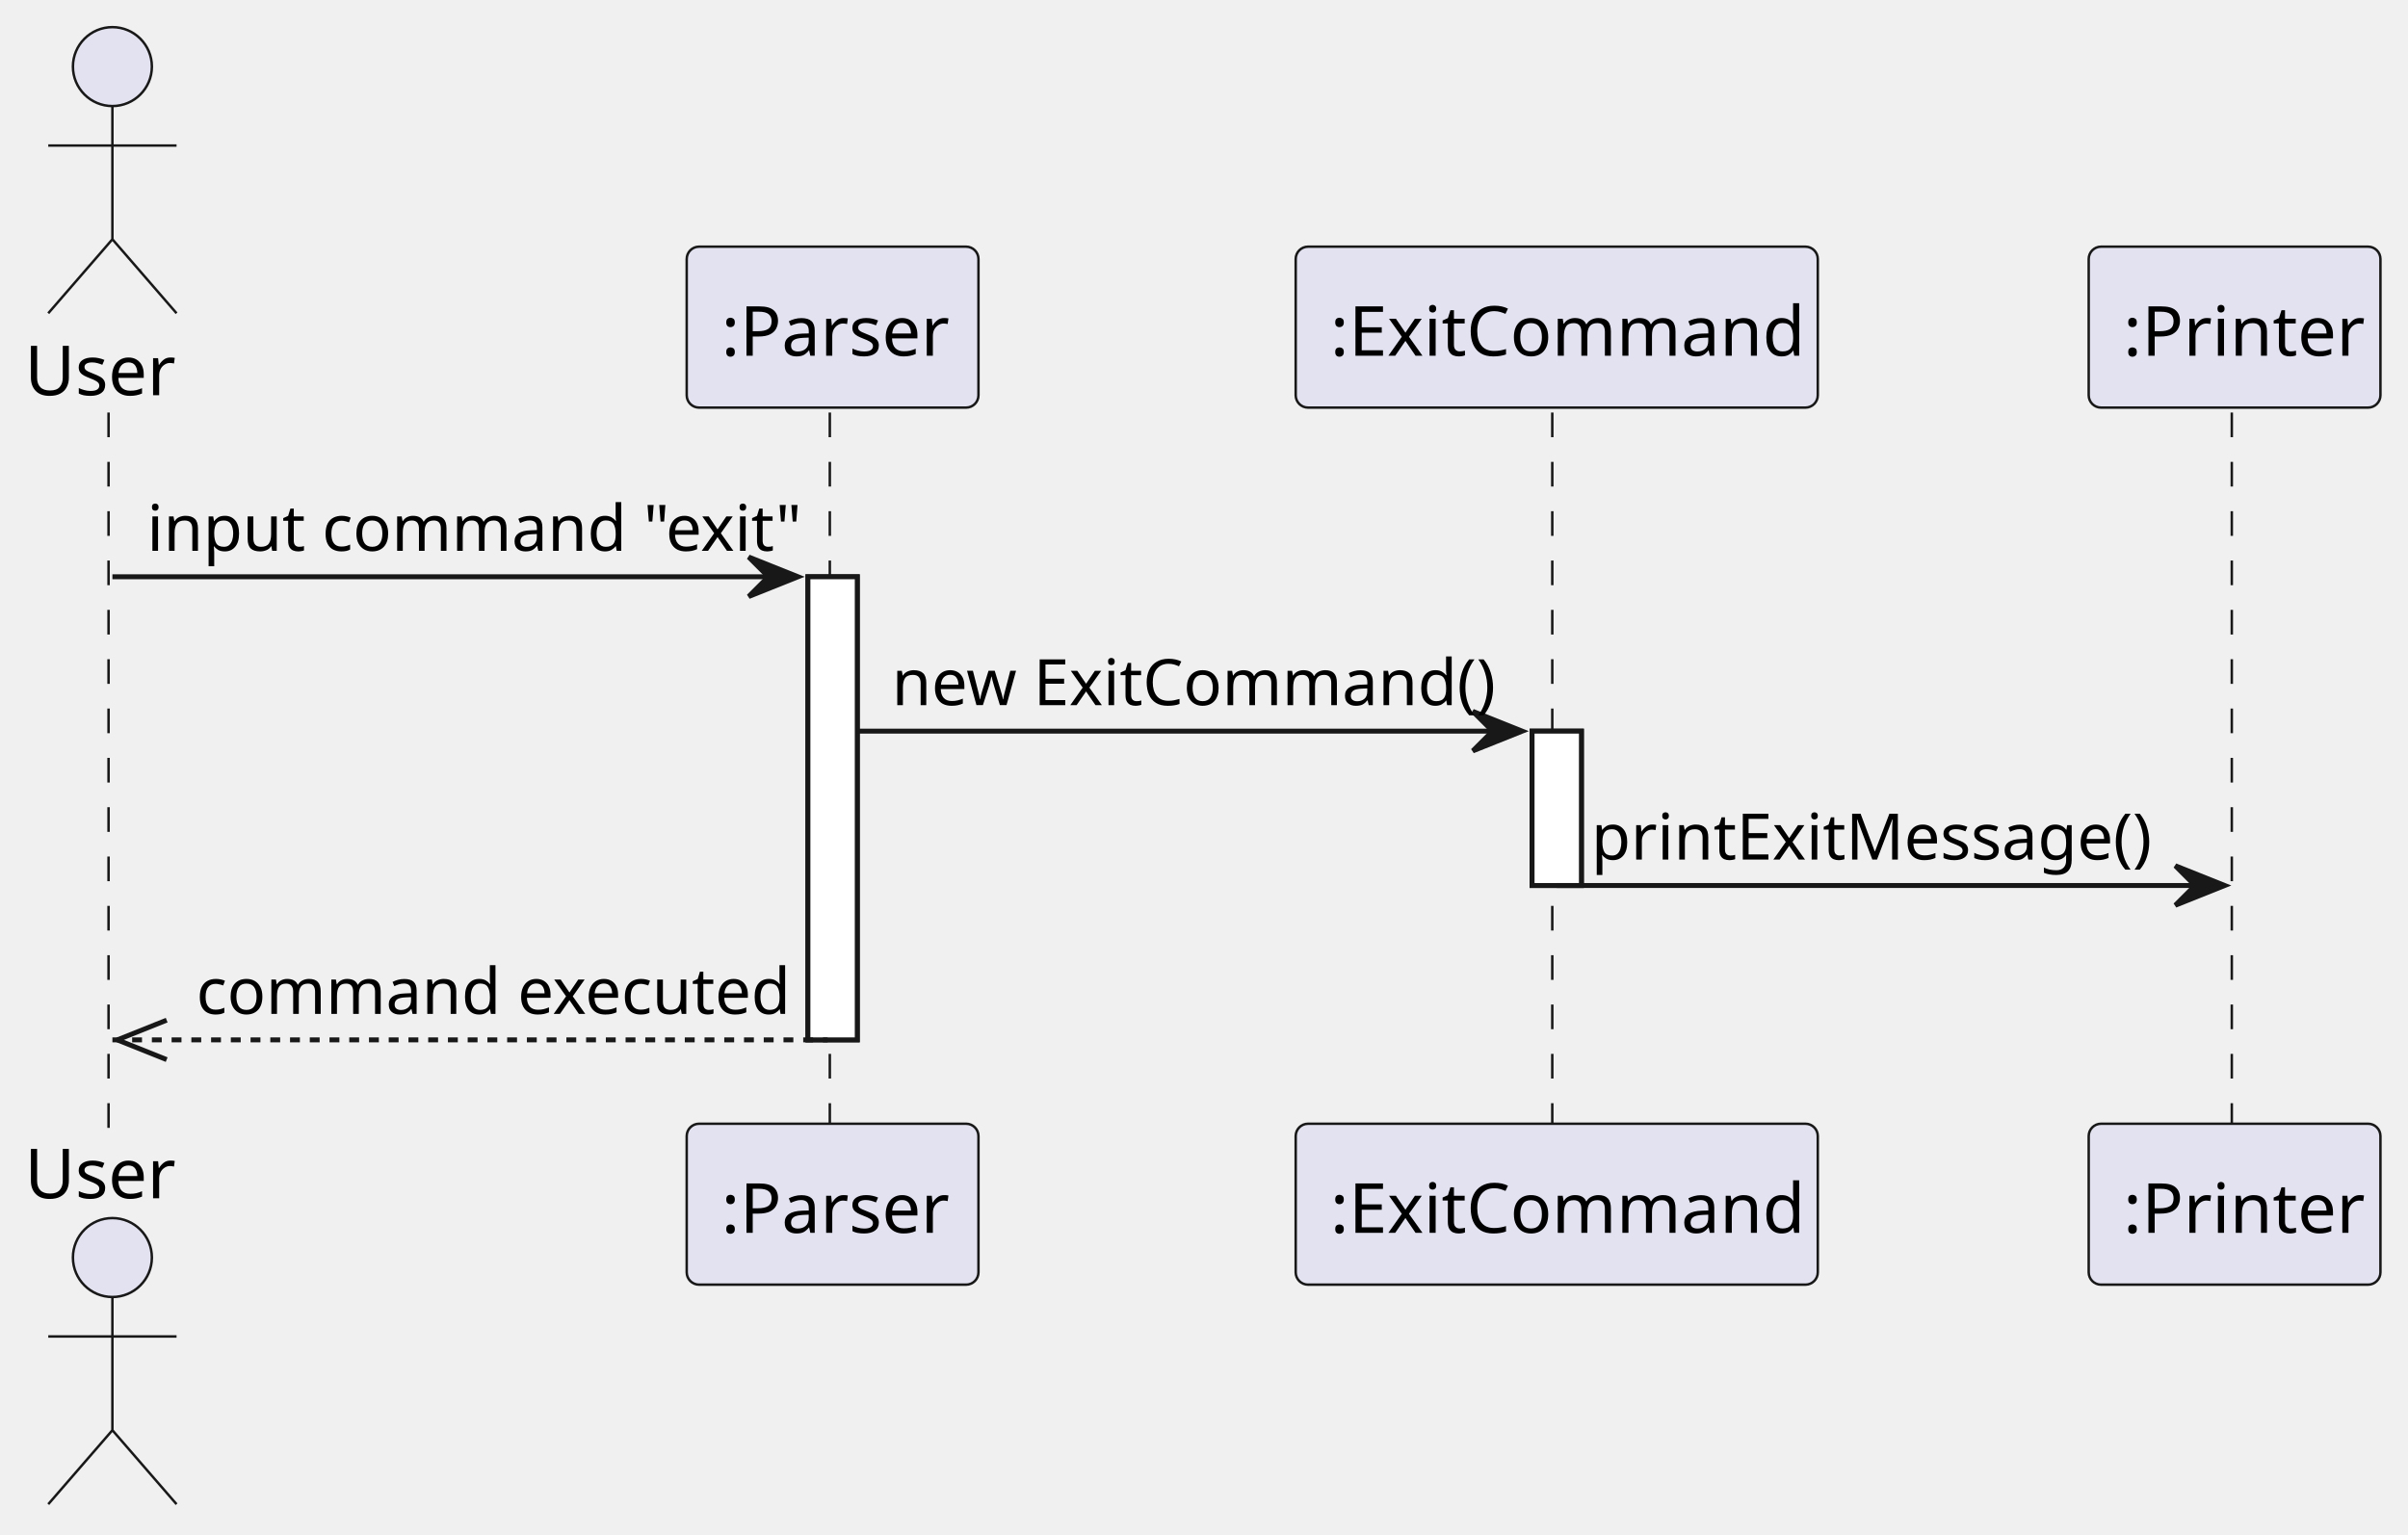
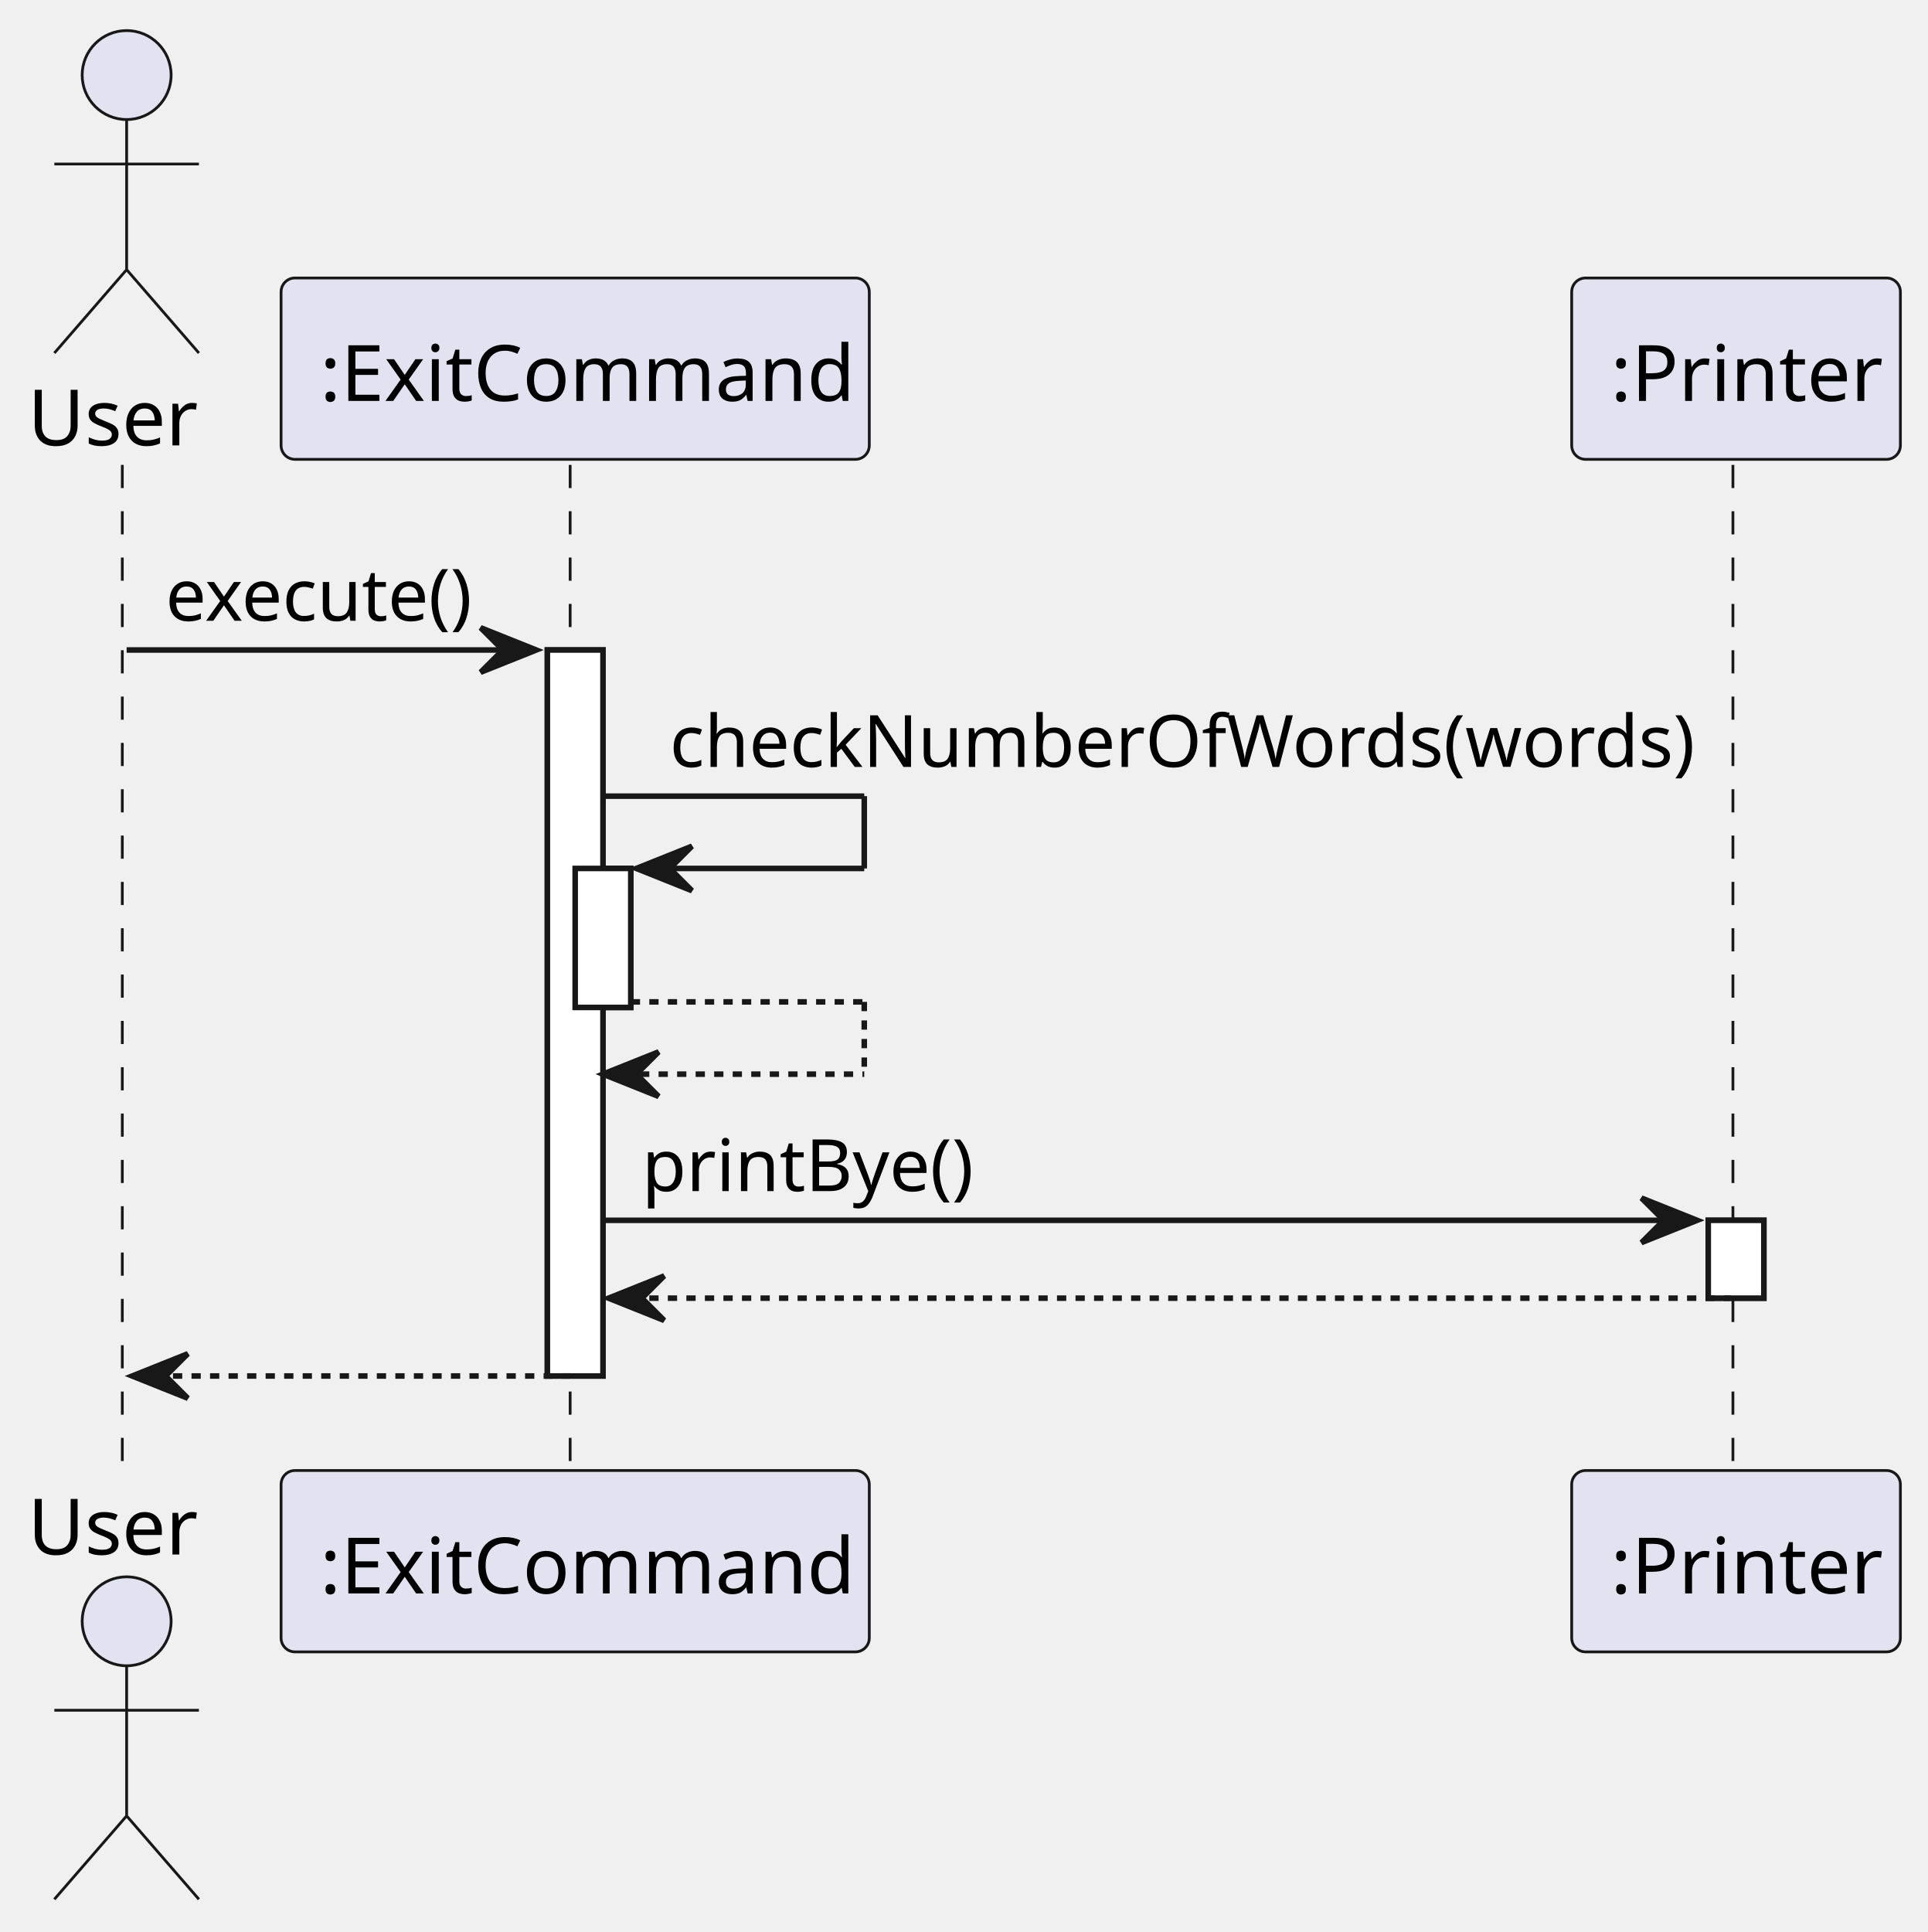
- <svg xmlns="http://www.w3.org/2000/svg" contentStyleType="text/css" height="311px" preserveAspectRatio="none" style="width:488px;height:311px;background:#FFFFFF;" version="1.1" viewBox="0 0 488 311" width="488px" zoomAndPan="magnify">
+ <svg xmlns="http://www.w3.org/2000/svg" contentStyleType="text/css" height="417.6px" preserveAspectRatio="none" style="width:416px;height:417px;background:#FFFFFF;" version="1.1" viewBox="0 0 416 417" width="416.4px" zoomAndPan="magnify">
  <defs />
  <g>
-     <rect fill="#FFFFFF" height="93.873" style="stroke:#181818;stroke-width:1.0;" width="10" x="163.731" y="116.912" />
-     <rect fill="#FFFFFF" height="31.291" style="stroke:#181818;stroke-width:1.0;" width="10" x="310.486" y="148.203" />
-     <line style="stroke:#181818;stroke-width:0.5;stroke-dasharray:5.0,5.0;" x1="22" x2="22" y1="83.621" y2="228.785" />
-     <line style="stroke:#181818;stroke-width:0.5;stroke-dasharray:5.0,5.0;" x1="168.168" x2="168.168" y1="83.621" y2="228.785" />
-     <line style="stroke:#181818;stroke-width:0.5;stroke-dasharray:5.0,5.0;" x1="314.582" x2="314.582" y1="83.621" y2="228.785" />
-     <line style="stroke:#181818;stroke-width:0.5;stroke-dasharray:5.0,5.0;" x1="452.291" x2="452.291" y1="83.621" y2="228.785" />
-     <text fill="#000000" font-family="sans-serif" font-size="14" lengthAdjust="spacing" textLength="29.559" x="5" y="80.107">User</text>
-     <ellipse cx="22.779" cy="13.5" fill="#E2E2F0" rx="8" ry="8" style="stroke:#181818;stroke-width:0.5;" />
-     <path d="M22.779,21.5 L22.779,48.5 M9.779,29.5 L35.779,29.5 M22.779,48.5 L9.779,63.5 M22.779,48.5 L35.779,63.5 " fill="none" style="stroke:#181818;stroke-width:0.5;" />
-     <text fill="#000000" font-family="sans-serif" font-size="14" lengthAdjust="spacing" textLength="29.559" x="5" y="242.893">User</text>
-     <ellipse cx="22.779" cy="254.906" fill="#E2E2F0" rx="8" ry="8" style="stroke:#181818;stroke-width:0.5;" />
-     <path d="M22.779,262.906 L22.779,289.906 M9.779,270.906 L35.779,270.906 M22.779,289.906 L9.779,304.906 M22.779,289.906 L35.779,304.906 " fill="none" style="stroke:#181818;stroke-width:0.5;" />
-     <rect fill="#E2E2F0" height="32.621" rx="2.5" ry="2.5" style="stroke:#181818;stroke-width:0.5;" width="59.124" x="139.168" y="50" />
-     <text fill="#000000" font-family="sans-serif" font-size="14" lengthAdjust="spacing" textLength="45.124" x="146.168" y="72.107">:Parser</text>
-     <rect fill="#E2E2F0" height="32.621" rx="2.5" ry="2.5" style="stroke:#181818;stroke-width:0.5;" width="59.124" x="139.168" y="227.785" />
-     <text fill="#000000" font-family="sans-serif" font-size="14" lengthAdjust="spacing" textLength="45.124" x="146.168" y="249.893">:Parser</text>
-     <rect fill="#E2E2F0" height="32.621" rx="2.5" ry="2.5" style="stroke:#181818;stroke-width:0.5;" width="105.807" x="262.582" y="50" />
-     <text fill="#000000" font-family="sans-serif" font-size="14" lengthAdjust="spacing" textLength="91.807" x="269.582" y="72.107">:ExitCommand</text>
-     <rect fill="#E2E2F0" height="32.621" rx="2.5" ry="2.5" style="stroke:#181818;stroke-width:0.5;" width="105.807" x="262.582" y="227.785" />
-     <text fill="#000000" font-family="sans-serif" font-size="14" lengthAdjust="spacing" textLength="91.807" x="269.582" y="249.893">:ExitCommand</text>
-     <rect fill="#E2E2F0" height="32.621" rx="2.5" ry="2.5" style="stroke:#181818;stroke-width:0.5;" width="59.124" x="423.291" y="50" />
-     <text fill="#000000" font-family="sans-serif" font-size="14" lengthAdjust="spacing" textLength="45.124" x="430.291" y="72.107">:Printer</text>
-     <rect fill="#E2E2F0" height="32.621" rx="2.5" ry="2.5" style="stroke:#181818;stroke-width:0.5;" width="59.124" x="423.291" y="227.785" />
-     <text fill="#000000" font-family="sans-serif" font-size="14" lengthAdjust="spacing" textLength="45.124" x="430.291" y="249.893">:Printer</text>
-     <rect fill="#FFFFFF" height="93.873" style="stroke:#181818;stroke-width:1.0;" width="10" x="163.731" y="116.912" />
-     <rect fill="#FFFFFF" height="31.291" style="stroke:#181818;stroke-width:1.0;" width="10" x="310.486" y="148.203" />
-     <polygon fill="#181818" points="151.731,112.912,161.731,116.912,151.731,120.912,155.731,116.912" style="stroke:#181818;stroke-width:1.0;" />
-     <line style="stroke:#181818;stroke-width:1.0;" x1="22.779" x2="157.731" y1="116.912" y2="116.912" />
-     <text fill="#000000" font-family="sans-serif" font-size="13" lengthAdjust="spacing" textLength="121.951" x="29.779" y="111.649">input command "exit"</text>
-     <polygon fill="#181818" points="298.486,144.203,308.486,148.203,298.486,152.203,302.486,148.203" style="stroke:#181818;stroke-width:1.0;" />
-     <line style="stroke:#181818;stroke-width:1.0;" x1="173.731" x2="304.486" y1="148.203" y2="148.203" />
-     <text fill="#000000" font-family="sans-serif" font-size="13" lengthAdjust="spacing" textLength="117.755" x="180.731" y="142.94">new ExitCommand()</text>
-     <polygon fill="#181818" points="440.853,175.494,450.853,179.494,440.853,183.494,444.853,179.494" style="stroke:#181818;stroke-width:1.0;" />
-     <line style="stroke:#181818;stroke-width:1.0;" x1="315.486" x2="446.853" y1="179.494" y2="179.494" />
-     <text fill="#000000" font-family="sans-serif" font-size="13" lengthAdjust="spacing" textLength="108.367" x="322.486" y="174.231">printExitMessage()</text>
-     <line style="stroke:#181818;stroke-width:1.0;" x1="23.779" x2="33.779" y1="210.785" y2="206.785" />
-     <line style="stroke:#181818;stroke-width:1.0;" x1="23.779" x2="33.779" y1="210.785" y2="214.785" />
-     <line style="stroke:#181818;stroke-width:1.0;stroke-dasharray:2.0,2.0;" x1="22.779" x2="167.731" y1="210.785" y2="210.785" />
-     <text fill="#000000" font-family="sans-serif" font-size="13" lengthAdjust="spacing" textLength="113.452" x="39.779" y="205.523">command executed</text>
+     <rect fill="#FFFFFF" height="156.698" style="stroke:#181818;stroke-width:1.2;" width="12" x="118.154" y="140.294" />
+     <rect fill="#FFFFFF" height="30" style="stroke:#181818;stroke-width:1.2;" width="12" x="124.154" y="187.444" />
+     <rect fill="#FFFFFF" height="16.8" style="stroke:#181818;stroke-width:1.2;" width="12" x="368.732" y="263.393" />
+     <line style="stroke:#181818;stroke-width:0.6;stroke-dasharray:5.0,5.0;" x1="26.4" x2="26.4" y1="100.345" y2="318.593" />
+     <line style="stroke:#181818;stroke-width:0.6;stroke-dasharray:5.0,5.0;" x1="123.07" x2="123.07" y1="100.345" y2="318.593" />
+     <line style="stroke:#181818;stroke-width:0.6;stroke-dasharray:5.0,5.0;" x1="374.057" x2="374.057" y1="100.345" y2="318.593" />
+     <text fill="#000000" font-family="sans-serif" font-size="16.8" lengthAdjust="spacing" textLength="35.47" x="6" y="96.129">User</text>
+     <ellipse cx="27.335" cy="16.2" fill="#E2E2F0" rx="9.6" ry="9.6" style="stroke:#181818;stroke-width:0.6;" />
+     <path d="M27.335,25.8 L27.335,58.2 M11.735,35.4 L42.935,35.4 M27.335,58.2 L11.735,76.2 M27.335,58.2 L42.935,76.2 " fill="none" style="stroke:#181818;stroke-width:0.6;" />
+     <text fill="#000000" font-family="sans-serif" font-size="16.8" lengthAdjust="spacing" textLength="35.47" x="6" y="335.522">User</text>
+     <ellipse cx="27.335" cy="349.938" fill="#E2E2F0" rx="9.6" ry="9.6" style="stroke:#181818;stroke-width:0.6;" />
+     <path d="M27.335,359.538 L27.335,391.938 M11.735,369.138 L42.935,369.138 M27.335,391.938 L11.735,409.938 M27.335,391.938 L42.935,409.938 " fill="none" style="stroke:#181818;stroke-width:0.6;" />
+     <rect fill="#E2E2F0" height="39.145" rx="3" ry="3" style="stroke:#181818;stroke-width:0.6;" width="126.968" x="60.67" y="60" />
+     <text fill="#000000" font-family="sans-serif" font-size="16.8" lengthAdjust="spacing" textLength="110.168" x="69.07" y="86.529">:ExitCommand</text>
+     <rect fill="#E2E2F0" height="39.145" rx="3" ry="3" style="stroke:#181818;stroke-width:0.6;" width="126.968" x="60.67" y="317.393" />
+     <text fill="#000000" font-family="sans-serif" font-size="16.8" lengthAdjust="spacing" textLength="110.168" x="69.07" y="343.922">:ExitCommand</text>
+     <rect fill="#E2E2F0" height="39.145" rx="3" ry="3" style="stroke:#181818;stroke-width:0.6;" width="70.949" x="339.257" y="60" />
+     <text fill="#000000" font-family="sans-serif" font-size="16.8" lengthAdjust="spacing" textLength="54.149" x="347.657" y="86.529">:Printer</text>
+     <rect fill="#E2E2F0" height="39.145" rx="3" ry="3" style="stroke:#181818;stroke-width:0.6;" width="70.949" x="339.257" y="317.393" />
+     <text fill="#000000" font-family="sans-serif" font-size="16.8" lengthAdjust="spacing" textLength="54.149" x="347.657" y="343.922">:Printer</text>
+     <rect fill="#FFFFFF" height="156.698" style="stroke:#181818;stroke-width:1.2;" width="12" x="118.154" y="140.294" />
+     <rect fill="#FFFFFF" height="30" style="stroke:#181818;stroke-width:1.2;" width="12" x="124.154" y="187.444" />
+     <rect fill="#FFFFFF" height="16.8" style="stroke:#181818;stroke-width:1.2;" width="12" x="368.732" y="263.393" />
+     <polygon fill="#181818" points="103.754,135.494,115.754,140.294,103.754,145.095,108.554,140.294" style="stroke:#181818;stroke-width:1.2;" />
+     <line style="stroke:#181818;stroke-width:1.2;" x1="27.335" x2="110.954" y1="140.294" y2="140.294" />
+     <text fill="#000000" font-family="sans-serif" font-size="15.6" lengthAdjust="spacing" textLength="65.028" x="35.735" y="133.979">execute()</text>
+     <line style="stroke:#181818;stroke-width:1.2;" x1="130.154" x2="186.554" y1="171.844" y2="171.844" />
+     <line style="stroke:#181818;stroke-width:1.2;" x1="186.554" x2="186.554" y1="171.844" y2="187.444" />
+     <line style="stroke:#181818;stroke-width:1.2;" x1="137.354" x2="186.554" y1="187.444" y2="187.444" />
+     <polygon fill="#181818" points="149.354,182.644,137.354,187.444,149.354,192.244,144.554,187.444" style="stroke:#181818;stroke-width:1.2;" />
+     <text fill="#000000" font-family="sans-serif" font-size="15.6" lengthAdjust="spacing" textLength="209.777" x="144.554" y="165.529">checkNumberOfWords(words)</text>
+     <line style="stroke:#181818;stroke-width:1.2;stroke-dasharray:2.0,2.0;" x1="136.154" x2="186.554" y1="216.244" y2="216.244" />
+     <line style="stroke:#181818;stroke-width:1.2;stroke-dasharray:2.0,2.0;" x1="186.554" x2="186.554" y1="216.244" y2="231.844" />
+     <line style="stroke:#181818;stroke-width:1.2;stroke-dasharray:2.0,2.0;" x1="130.154" x2="186.554" y1="231.844" y2="231.844" />
+     <polygon fill="#181818" points="142.154,227.044,130.154,231.844,142.154,236.644,137.354,231.844" style="stroke:#181818;stroke-width:1.2;" />
+     <polygon fill="#181818" points="354.332,258.593,366.332,263.393,354.332,268.193,359.132,263.393" style="stroke:#181818;stroke-width:1.2;" />
+     <line style="stroke:#181818;stroke-width:1.2;" x1="130.154" x2="361.532" y1="263.393" y2="263.393" />
+     <text fill="#000000" font-family="sans-serif" font-size="15.6" lengthAdjust="spacing" textLength="67.618" x="138.554" y="257.078">printBye()</text>
+     <polygon fill="#181818" points="143.354,275.393,131.354,280.193,143.354,284.993,138.554,280.193" style="stroke:#181818;stroke-width:1.2;" />
+     <line style="stroke:#181818;stroke-width:1.2;stroke-dasharray:2.0,2.0;" x1="136.154" x2="373.532" y1="280.193" y2="280.193" />
+     <polygon fill="#181818" points="40.535,292.193,28.535,296.993,40.535,301.793,35.735,296.993" style="stroke:#181818;stroke-width:1.2;" />
+     <line style="stroke:#181818;stroke-width:1.2;stroke-dasharray:2.0,2.0;" x1="33.335" x2="122.954" y1="296.993" y2="296.993" />
  </g>
</svg>
